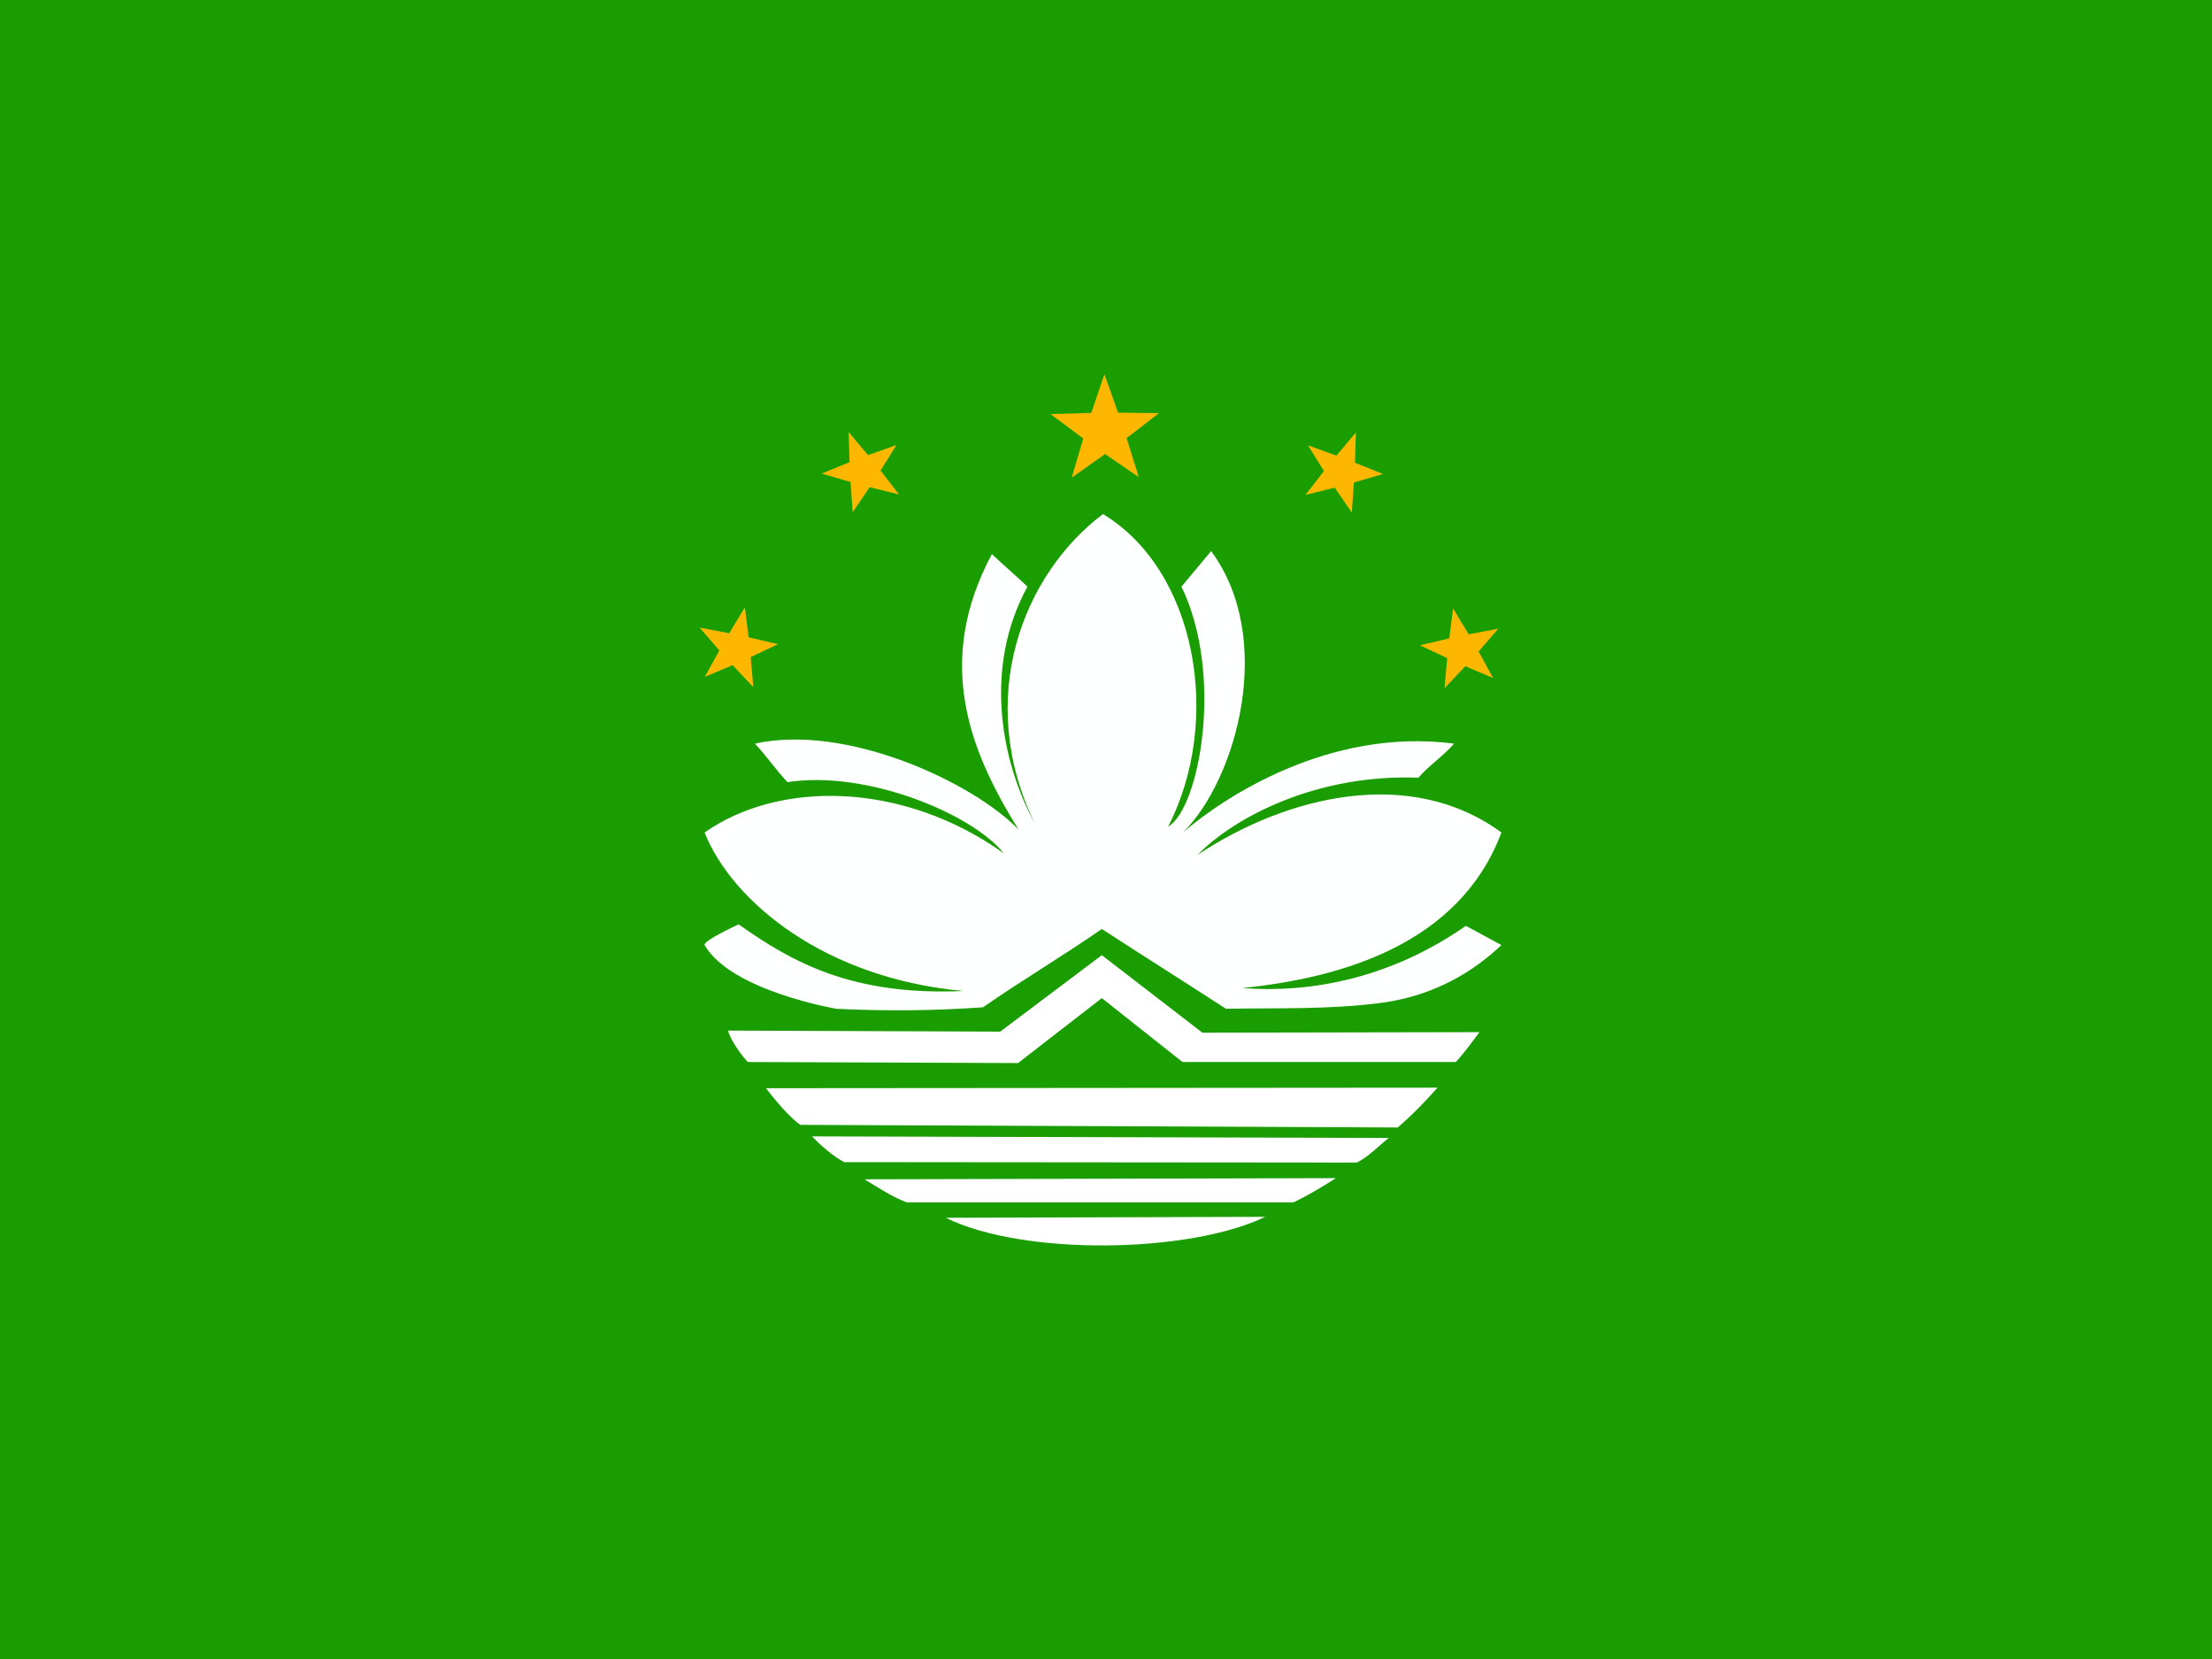
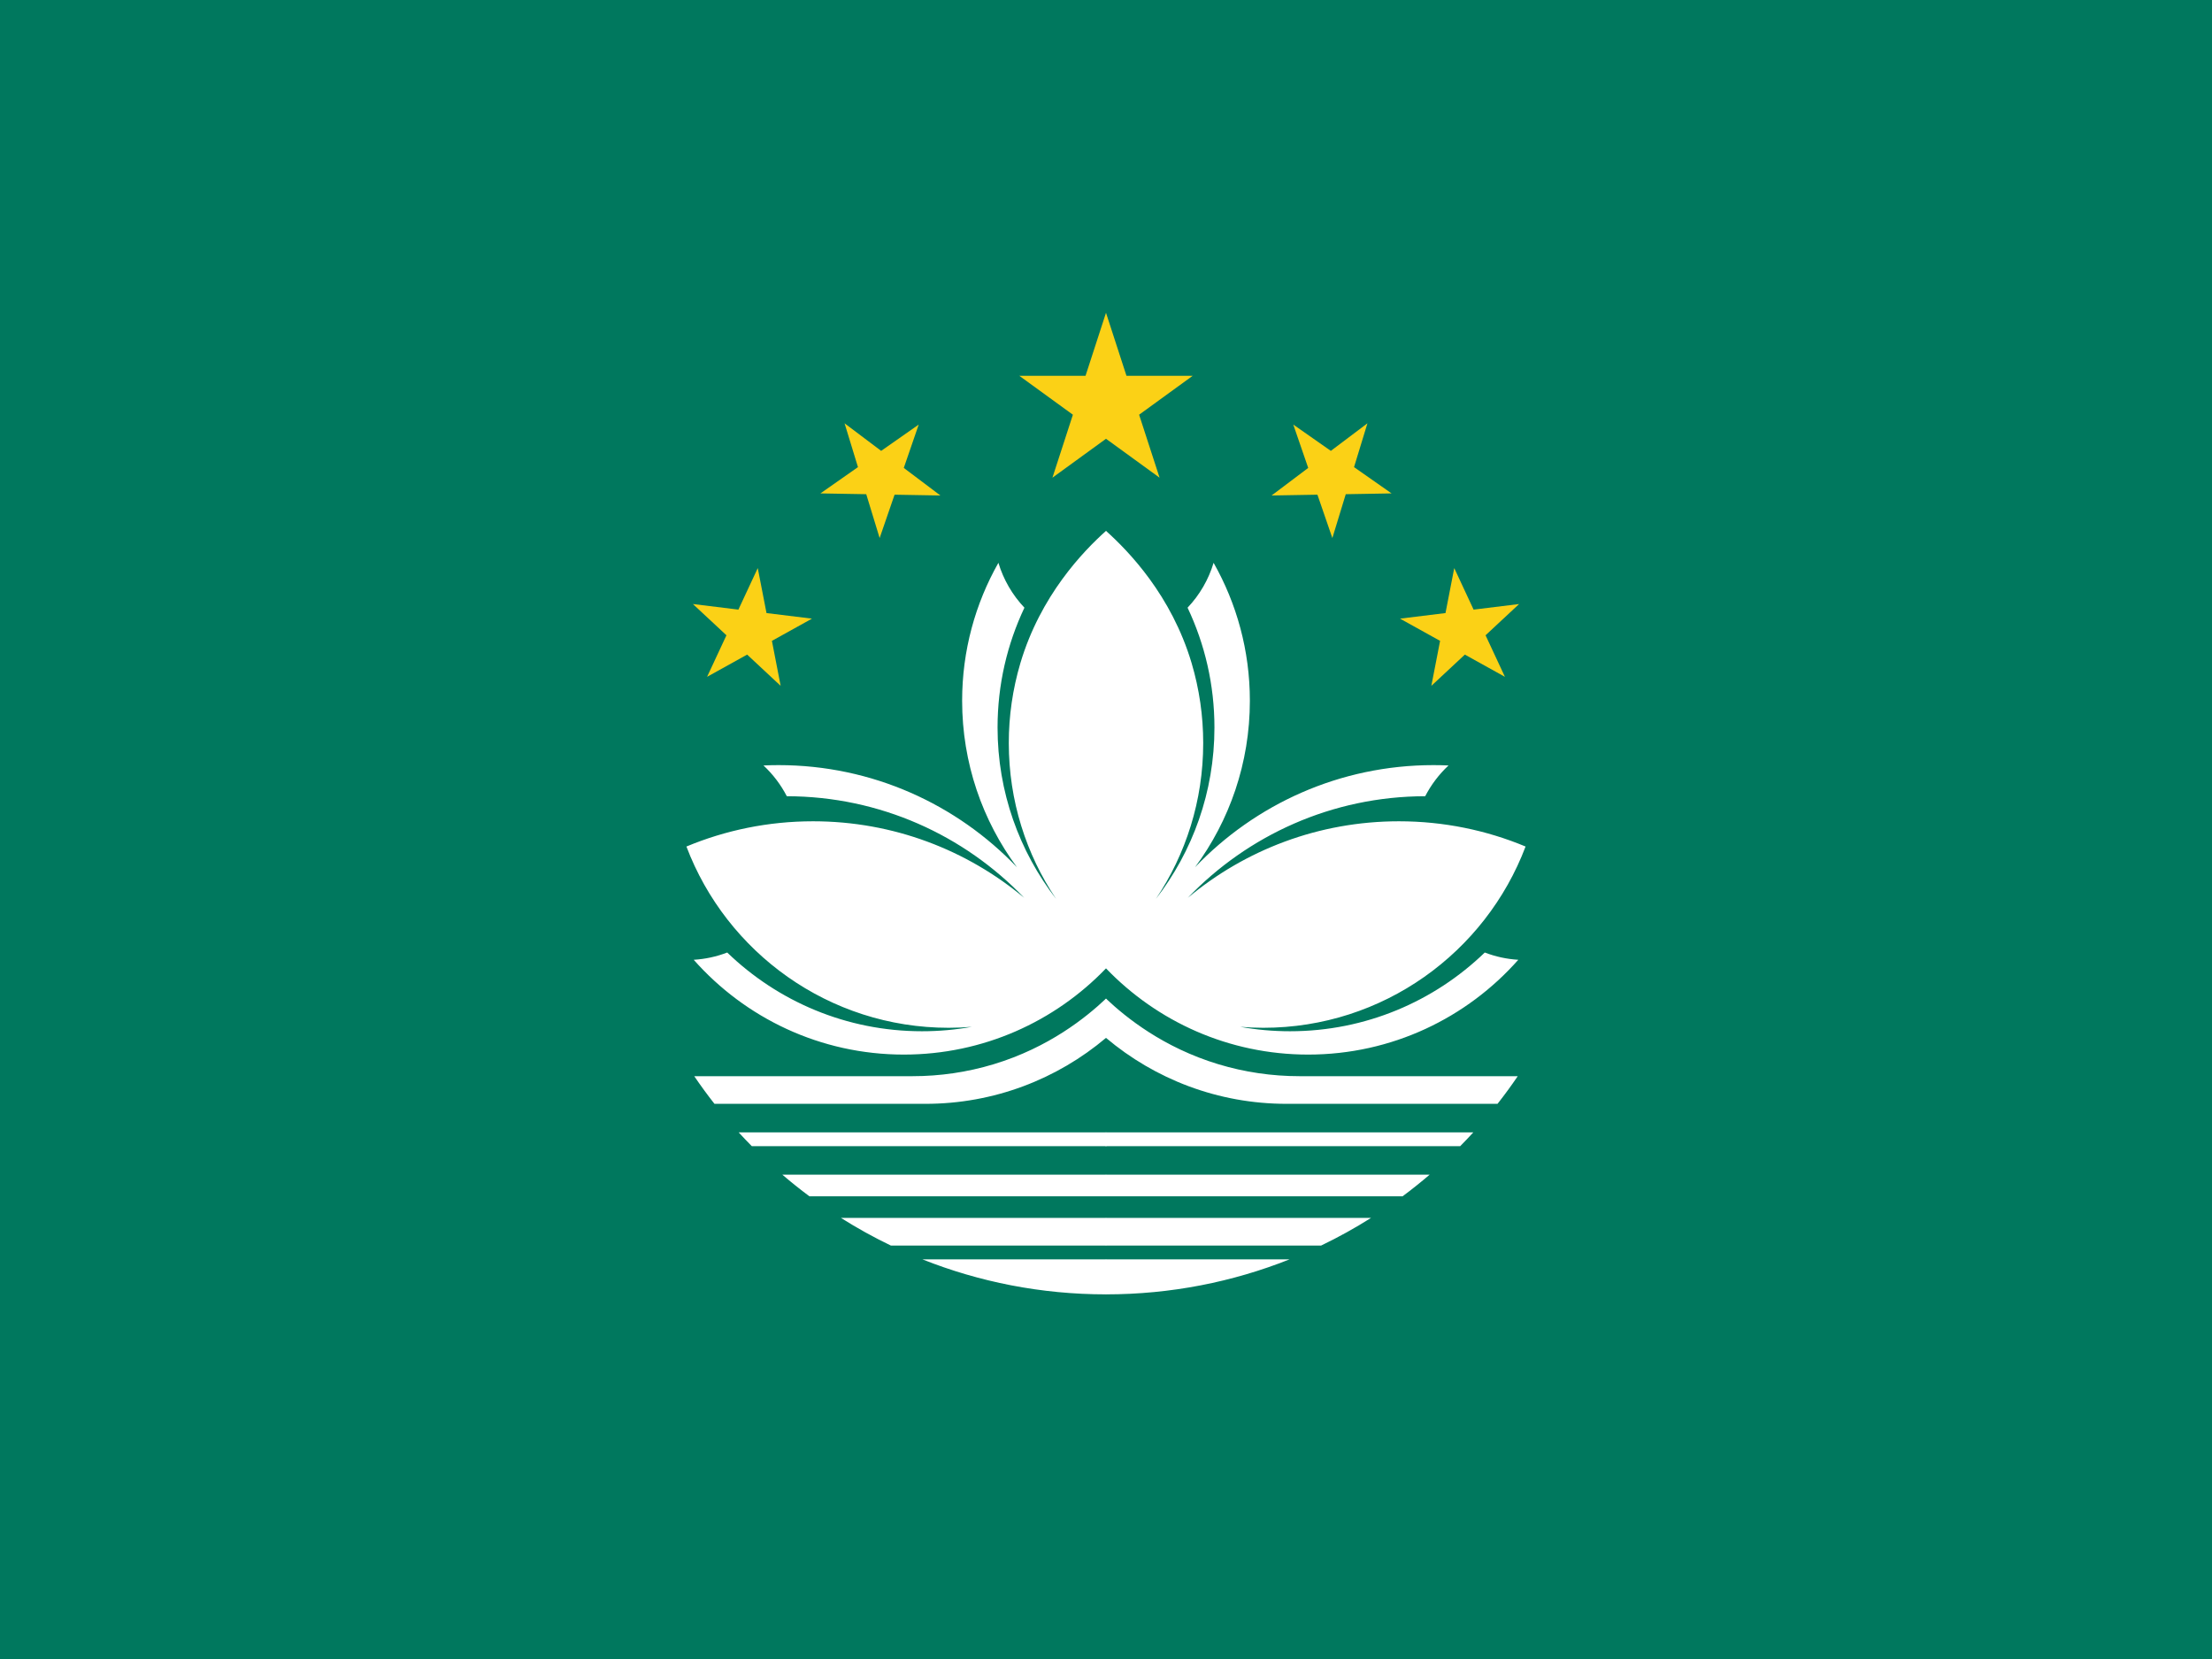
- <svg xmlns="http://www.w3.org/2000/svg" id="svg672" height="480" width="640" version="1.1">
-   <defs id="defs674">
-     <clipPath id="clipPath8657" clipPathUnits="userSpaceOnUse">
-       <rect id="rect8659" fill-opacity="0.67" height="480" width="640" y="32" x="-88" />
-     </clipPath>
-   </defs>
-   <g id="flag" fill-rule="evenodd" clip-path="url(#clipPath8657)" transform="translate(88 -32)">
-     <rect id="rect681" height="480" width="720" y="32" x="-128" fill="#199d00" />
-     <path id="path678" stroke-linejoin="round" d="m230.79 300.78c-11.285 7.857-23.091 14.804-34.377 22.661-14.142 1-27.856 1.143-42.426 0.429 0 0-30.427-5.142-38.141-18.427-0.429-1.286 9.856-6 9.856-6 15.571 11 32.856 20.714 65.14 19.286-39.855-3.571-66.854-25.57-74.996-45.855 21.57-15.142 57.283-14.857 86.567 5.999-9.142-11.428-39.712-24.141-62.568-20.57-3.286-3.429-6.142-7.715-9.428-11.143 26.284-5.857 62.855 11 76.282 24.856-14.142-22.713-24.428-48.426-7.714-79.711 3.285 3.143 7 6.286 10.285 9.428-12.57 22.998-7.999 49.855 2.143 68.567-17.571-36.284-3.429-72.139 19.712-89.567 26.999 16.285 34.713 59.569 18.857 90.425 8.999-5.143 16.285-43.713 3.857-69.426 2.857-3.428 5.714-6.857 8.571-10.285 18.714 25.284 7.428 65.996-8.143 81.424 11.856-10.286 42.568-30.427 78.425-25.713-2.857 3.428-7.428 6.428-10.286 9.856-29.427-1.143-53.282 11.428-63.853 22.284 25.856-17.141 61.568-25.714 87.852-6.428-12.142 32.427-46.57 42.141-74.996 44.997 24.141 1.857 46.57-5.285 64.711-17.999 3.428 1.857 6.857 3.715 10.285 5.572-7.714 7.285-18.856 14.57-34.712 16.713-15.285 2-29.713 1.429-44.997 1.715-11.856-7.714-24.05-15.376-35.906-23.089z" stroke-width="1pt" fill="#feffff" />
-     <path id="path683" d="m230.79 308.36-29.394 22.121-78.787-0.303c0.968 3.175 3.98 7.232 5.757 9.091l78.182 0.304 24.243-18.788 23.333 18.484h79.091c2.273-2.424 4.697-5.757 6.818-8.636l-80.152 0.152-29.09-22.425z" stroke-width="1pt" fill="#fff" />
-     <path id="path687" stroke-linejoin="round" d="m185.64 384.34c22.627 11.168 70.708 10.252 92.425-0.274l-92.425 0.274z" stroke-width=".952pt" fill="#fff" />
-     <path id="path688" stroke-linejoin="round" d="m133.6 346.85c0.91 0 194.31-0.152 194.31-0.152-3.384 3.839-7.374 7.98-11.516 11.515l-172.84-0.757c-3.244-2.25-7.56-7.499-9.947-10.606z" stroke-width="1pt" fill="#fff" />
-     <path id="path689" stroke-linejoin="round" d="m146.95 360.79 166.87 0.456c-3.131 2.424-5.656 5.303-9.242 7.121l-148.33-0.126c-3.424-1.84-6.937-4.967-9.29-7.451z" stroke-width="1pt" fill="#fff" />
-     <path id="path690" stroke-linejoin="round" d="m162.15 373.21 136.36-0.333c-3.636 2.335-7.727 4.822-12.272 7.006h-111.82c-3.788-1.315-8.182-4.145-12.272-6.673z" stroke-width="1.049pt" fill="#fff" />
-     <polygon id="polygon564" transform="matrix(.67029 .26243 -.26243 .67029 199.1 40.067)" d="m 205.584,128.736 -10.016,-6.849 -9.903,7.012 3.418,-11.643 -9.729,-7.251 12.129,-0.347 3.89,-11.494 4.078,11.428 12.133,0.148 -9.609,7.41 z" points="205.58 128.74 195.57 121.89 185.66 128.9 189.08 117.26 179.36 110.01 191.48 109.66 195.37 98.165 199.45 109.59 211.58 109.74 201.98 117.15" stroke-width="1pt" fill="#feb700" />
-     <polygon id="polygon714" transform="matrix(.97279 0 0 .97279 41.481 44.793)" d="m 205.584,128.736 -10.016,-6.849 -9.903,7.012 3.418,-11.643 -9.729,-7.251 12.129,-0.347 3.89,-11.494 4.078,11.428 12.133,0.148 -9.609,7.41 z" points="205.58 128.74 195.57 121.89 185.66 128.9 189.08 117.26 179.36 110.01 191.48 109.66 195.37 98.165 199.45 109.59 211.58 109.74 201.98 117.15" stroke-width="1pt" fill="#feb700" />
-     <polygon id="polygon715" transform="matrix(.70551 -.14287 .14287 .70551 180.56 166.7)" d="m 205.584,128.736 -10.016,-6.849 -9.903,7.012 3.418,-11.643 -9.729,-7.251 12.129,-0.347 3.89,-11.494 4.078,11.428 12.133,0.148 -9.609,7.41 z" points="205.58 128.74 195.57 121.89 185.66 128.9 189.08 117.26 179.36 110.01 191.48 109.66 195.37 98.165 199.45 109.59 211.58 109.74 201.98 117.15" stroke-width="1pt" fill="#feb700" />
-     <polygon id="polygon716" transform="matrix(-.67029 .26243 .26243 .67029 262.73 39.932)" d="m 205.584,128.736 -10.016,-6.849 -9.903,7.012 3.418,-11.643 -9.729,-7.251 12.129,-0.347 3.89,-11.494 4.078,11.428 12.133,0.148 -9.609,7.41 z" points="205.58 128.74 195.57 121.89 185.66 128.9 189.08 117.26 179.36 110.01 191.48 109.66 195.37 98.165 199.45 109.59 211.58 109.74 201.98 117.15" stroke-width="1pt" fill="#feb700" />
-     <polygon id="polygon717" transform="matrix(-.70551 -.14287 -.14287 .70551 279.36 166.39)" d="m 205.584,128.736 -10.016,-6.849 -9.903,7.012 3.418,-11.643 -9.729,-7.251 12.129,-0.347 3.89,-11.494 4.078,11.428 12.133,0.148 -9.609,7.41 z" points="205.58 128.74 195.57 121.89 185.66 128.9 189.08 117.26 179.36 110.01 191.48 109.66 195.37 98.165 199.45 109.59 211.58 109.74 201.98 117.15" stroke-width="1pt" fill="#feb700" />
+ <svg xmlns="http://www.w3.org/2000/svg" xmlns:xlink="http://www.w3.org/1999/xlink" height="480" width="640" viewBox="0 0 640 480">
+   <path fill="#00785e" d="M0 0h640v480H0z" />
+   <path fill="#fbd116" d="M294.915 108.727L335.5 138.21 320 90.5l-15.5 47.71 40.585-29.483z" />
+   <g id="a">
+     <path d="M320 331.625H217.523a146.33 146.33 0 0 1-3.805-4H320a2.14 2.14 0 0 1 1.425 1.894c.046.92-.533 1.783-1.425 2.105zm0-31.336c.595-1.216 1.753-4.03 1.227-7.55a12.39 12.39 0 0 0-1.227-3.81c-5.75 5.44-16.555 14.16-32.493 18.982A81.04 81.04 0 0 1 264 311.374h-63.133a144.396 144.396 0 0 0 5.852 8h61.03c19.9 0 38.13-7.18 52.25-19.085zm-109.594-24.696a32.286 32.286 0 0 1-9.695 2.1c14.87 16.818 36.596 27.43 60.79 27.43 22.98 0 43.736-9.572 58.5-24.945a440.94 440.94 0 0 0 4.546-58.908 440.923 440.923 0 0 0-4.546-67.67c-6.595 5.91-18.95 18.684-24.775 38.267a81.045 81.045 0 0 0-3.35 23.13c0 16.68 5.042 32.188 13.687 45.086-10.616-13.713-16.938-30.914-16.938-49.586 0-12.403 2.79-24.157 7.774-34.673a32.49 32.49 0 0 1-7.53-12.984c-6.68 11.786-10.494 25.4-10.494 39.907 0 18.042 5.9 34.71 15.875 48.187-17.37-18.21-41.867-29.562-69-29.562-1.458 0-2.91.037-4.353.1a32.644 32.644 0 0 1 6.75 8.9c26.992.04 51.36 11.32 68.69 29.4-16.55-13.825-37.853-22.15-61.086-22.15-12.983 0-25.363 2.6-36.647 7.305 11.595 30.638 41.214 52.445 75.898 52.445 2.248 0 4.474-.1 6.673-.28-4.68.84-9.5 1.28-14.42 1.28-21.886 0-41.75-8.68-56.347-22.78zM320 364.374h-53.11c16.437 6.533 34.355 10.125 53.11 10.125a10.912 10.912 0 0 0 1.25-4.956 10.927 10.927 0 0 0-1.25-5.17zm0-24.5h-93.633a143.792 143.792 0 0 0 7.82 6.25H320c.215-.22 1.273-1.348 1.273-3.125 0-1.778-1.058-2.906-1.273-3.125zm0 12.5h-76.695a143.623 143.623 0 0 0 14.446 8H320a7.557 7.557 0 0 0 1.16-4.193 7.53 7.53 0 0 0-1.16-3.805z" fill="#fff" />
+     <path fill="#fbd116" d="M200.484 174.766l25.384 23.67-6.625-34.07-14.664 31.462 30.35-16.836zm36.891-32.009l34.71.603-27.725-20.884 10.148 33.196 11.304-32.828z" />
  </g>
+   <use height="100%" width="100%" xlink:href="#a" transform="matrix(-1 0 0 1 640 0)" />
</svg>
